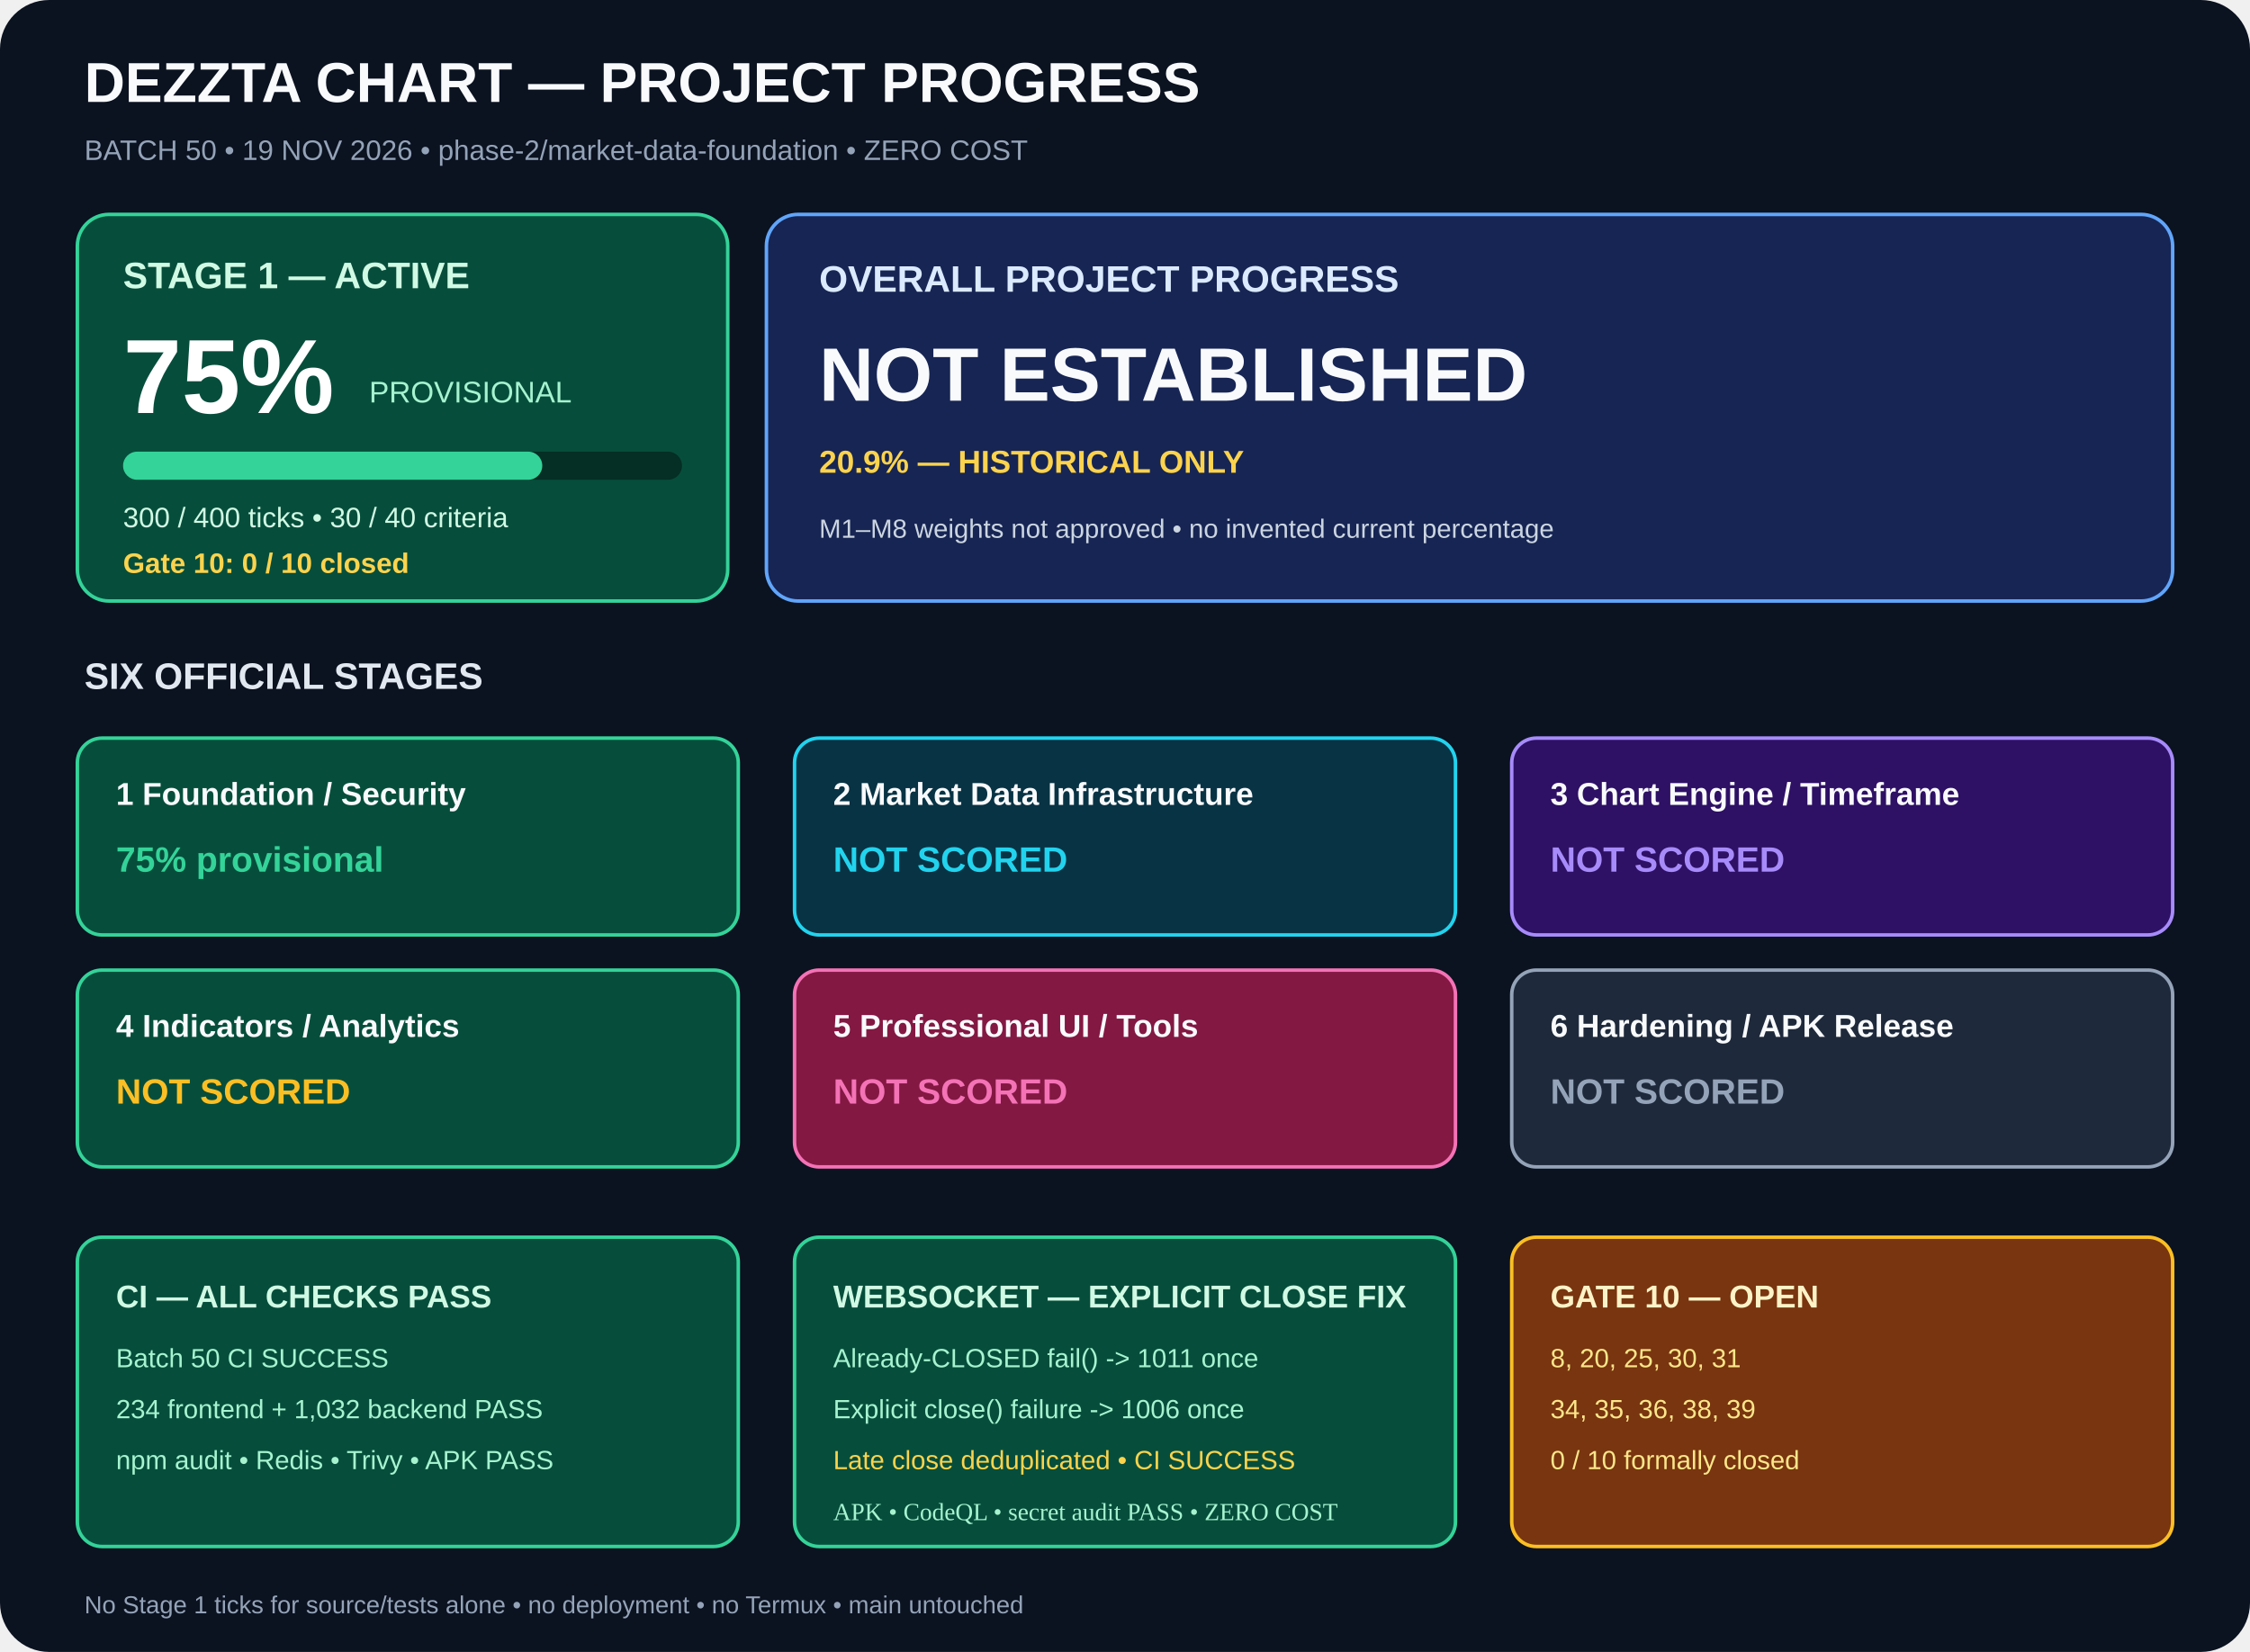
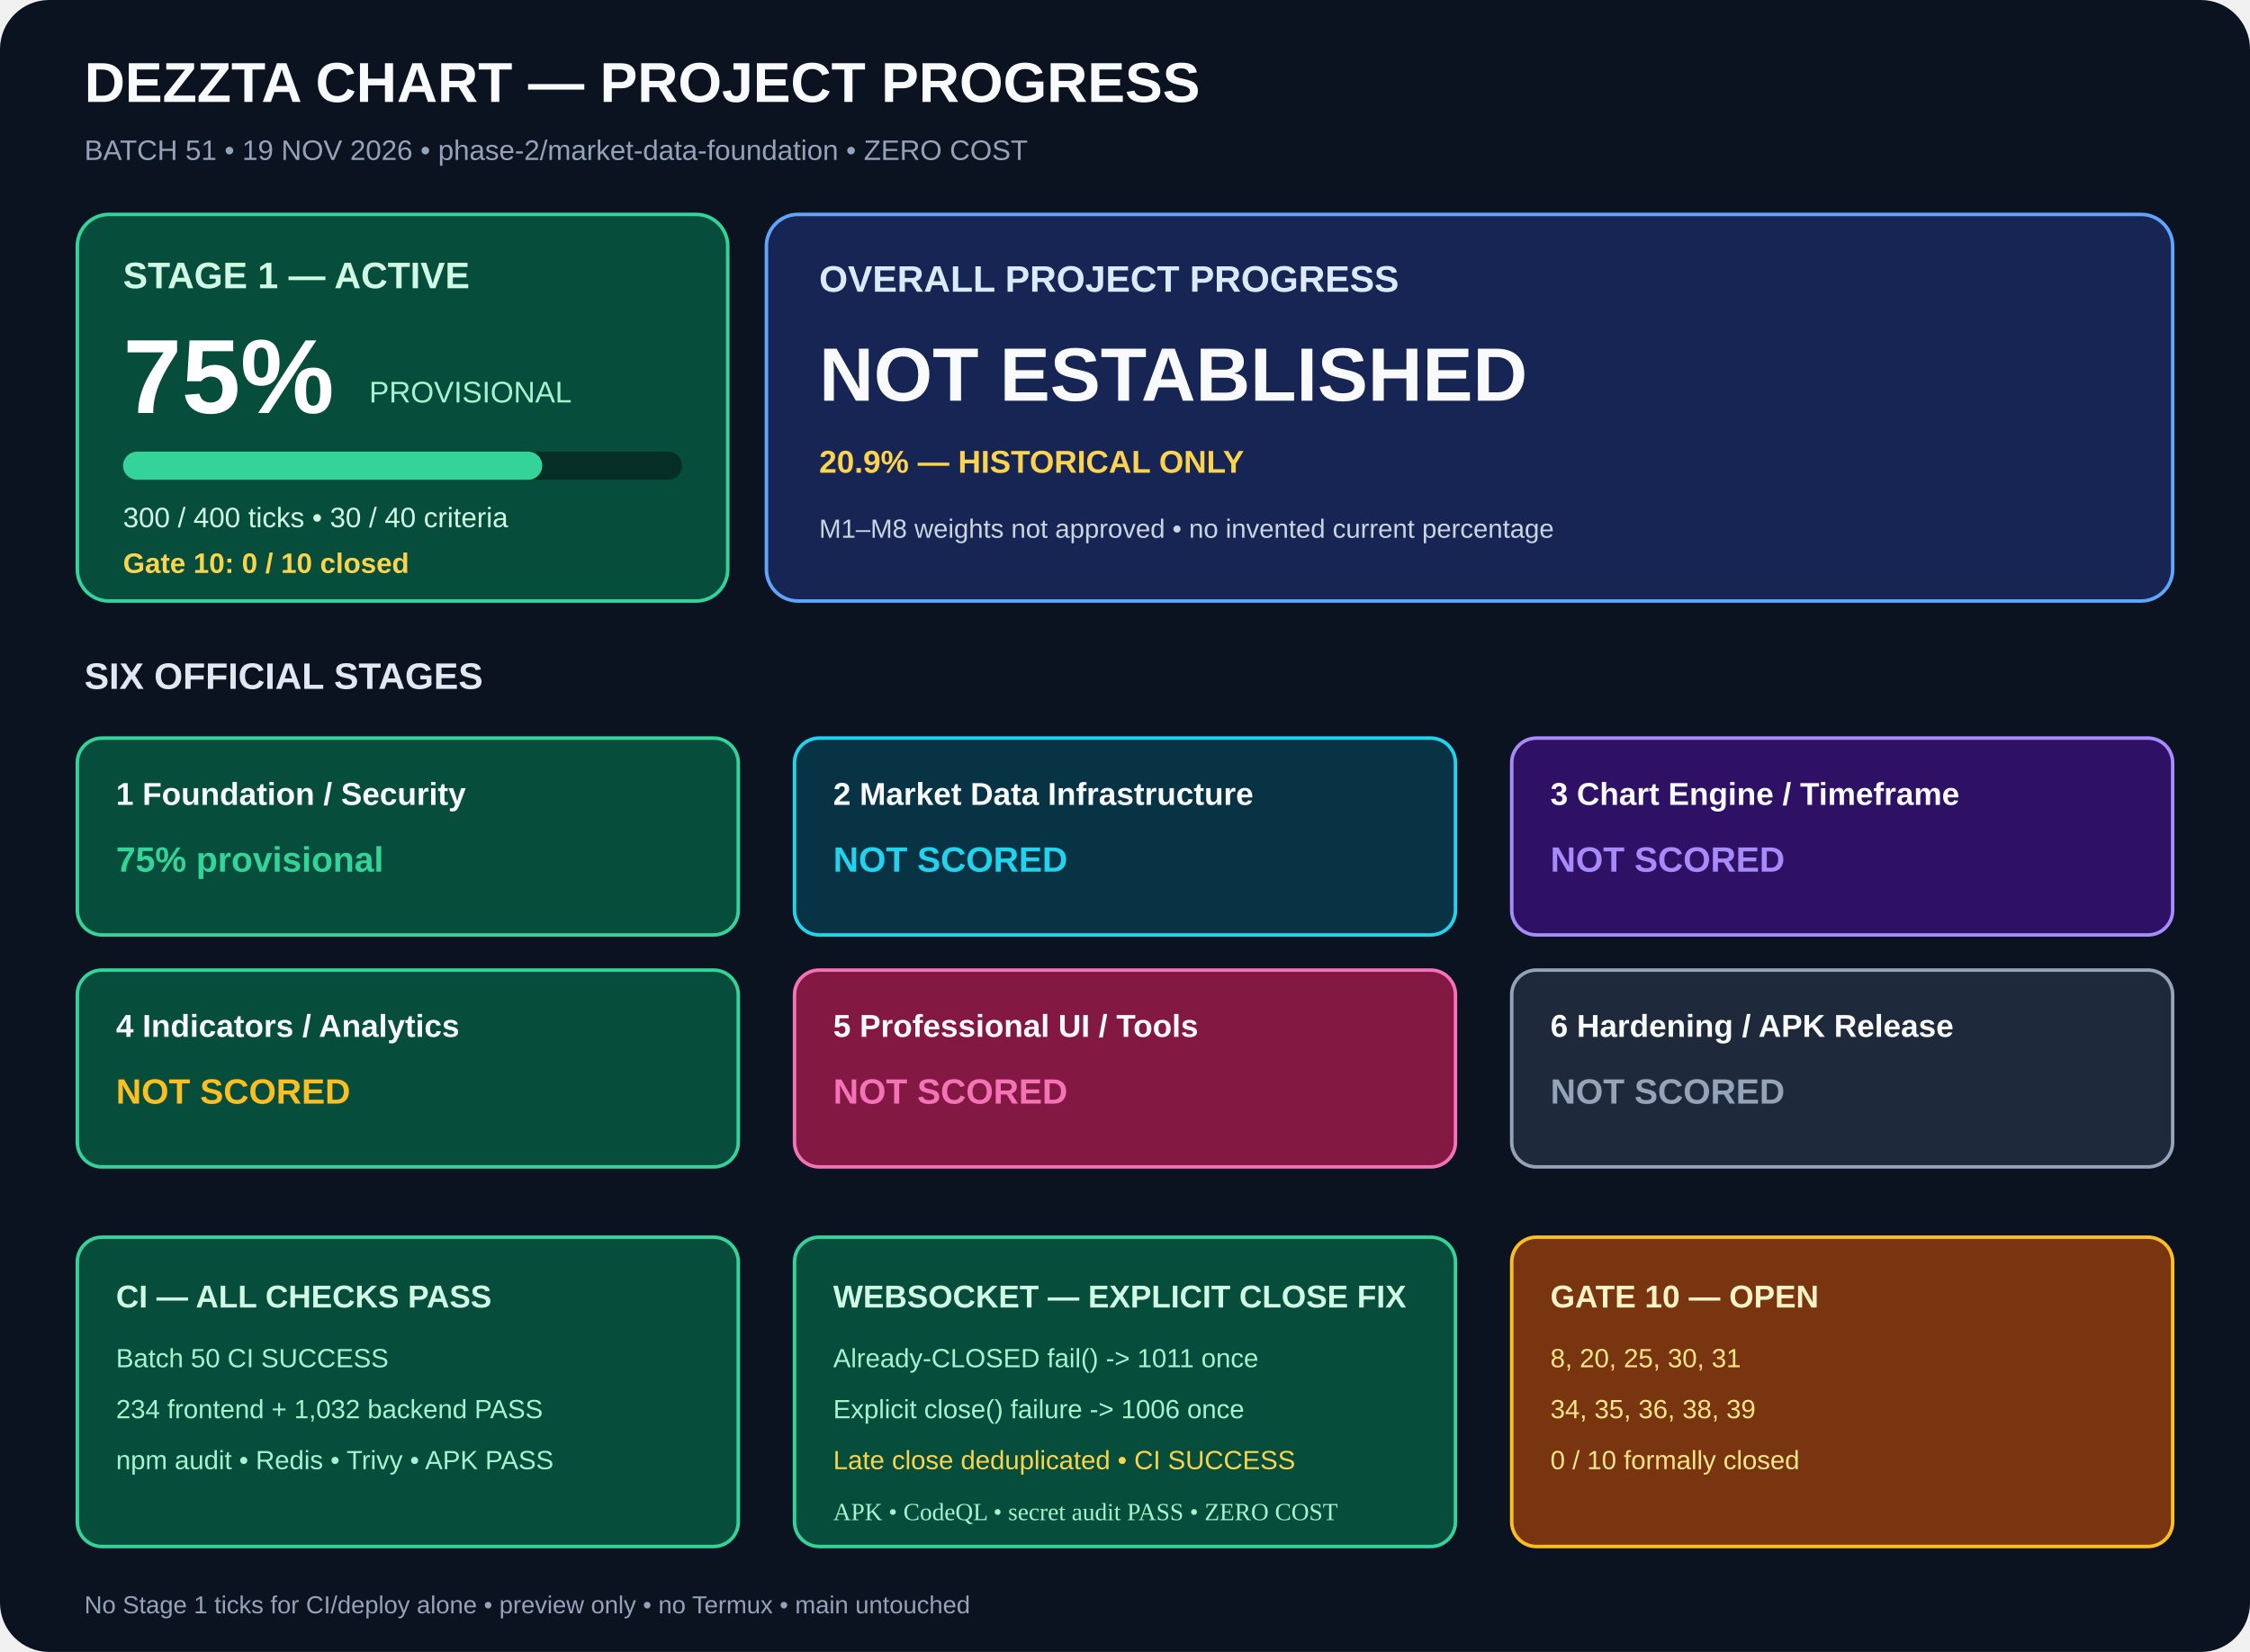
<svg xmlns="http://www.w3.org/2000/svg" width="1280" height="940" viewBox="0 0 1280 940" role="img" aria-labelledby="title desc">
  <rect width="1280" height="940" rx="28" fill="#0b1220" />
  <g font-family="Arial,sans-serif">
    <text x="48" y="58" fill="#f8fafc" font-size="32" font-weight="700">DEZZTA CHART — PROJECT PROGRESS</text>
-     <text x="48" y="91" fill="#94a3b8" font-size="16">BATCH 50 • 19 NOV 2026 • phase-2/market-data-foundation • ZERO COST</text>
+     <text x="48" y="91" fill="#94a3b8" font-size="16">BATCH 51 • 19 NOV 2026 • phase-2/market-data-foundation • ZERO COST</text>
    <rect x="44" y="122" width="370" height="220" rx="18" fill="#064e3b" stroke="#34d399" stroke-width="2" />
    <text x="70" y="164" fill="#d1fae5" font-size="21" font-weight="700">STAGE 1 — ACTIVE</text>
    <text x="70" y="235" fill="#fff" font-size="60" font-weight="700">75%</text>
    <text x="210" y="229" fill="#a7f3d0" font-size="17">PROVISIONAL</text>
    <rect x="70" y="257" width="318" height="16" rx="8" fill="#052e24" />
    <rect x="70" y="257" width="238.5" height="16" rx="8" fill="#34d399" />
    <text x="70" y="300" fill="#d1fae5" font-size="16">300 / 400 ticks • 30 / 40 criteria</text>
    <text x="70" y="326" fill="#fcd34d" font-size="16" font-weight="700">Gate 10: 0 / 10 closed</text>
    <rect x="436" y="122" width="800" height="220" rx="18" fill="#172554" stroke="#60a5fa" stroke-width="2" />
    <text x="466" y="166" fill="#dbeafe" font-size="21" font-weight="700">OVERALL PROJECT PROGRESS</text>
    <text x="466" y="228" fill="#f8fafc" font-size="43" font-weight="700">NOT ESTABLISHED</text>
    <text x="466" y="269" fill="#fcd34d" font-size="18" font-weight="700">20.9% — HISTORICAL ONLY</text>
    <text x="466" y="306" fill="#cbd5e1" font-size="15">M1–M8 weights not approved • no invented current percentage</text>
    <text x="48" y="392" fill="#e2e8f0" font-size="21" font-weight="700">SIX OFFICIAL STAGES</text>
    <rect x="44" y="420" width="376" height="112" rx="14" fill="#064e3b" stroke="#34d399" stroke-width="2" />
    <text x="66" y="458" fill="#f8fafc" font-size="18" font-weight="700">1  Foundation / Security</text>
    <text x="66" y="496" fill="#34d399" font-size="20" font-weight="700">75% provisional</text>
    <rect x="452" y="420" width="376" height="112" rx="14" fill="#083344" stroke="#22d3ee" stroke-width="2" />
    <text x="474" y="458" fill="#f8fafc" font-size="18" font-weight="700">2  Market Data Infrastructure</text>
    <text x="474" y="496" fill="#22d3ee" font-size="20" font-weight="700">NOT SCORED</text>
    <rect x="860" y="420" width="376" height="112" rx="14" fill="#2e1065" stroke="#a78bfa" stroke-width="2" />
    <text x="882" y="458" fill="#f8fafc" font-size="18" font-weight="700">3  Chart Engine / Timeframe</text>
    <text x="882" y="496" fill="#a78bfa" font-size="20" font-weight="700">NOT SCORED</text>
    <rect x="44" y="552" width="376" height="112" rx="14" fill="#064e3b" stroke="#34d399" stroke-width="2" />
    <text x="66" y="590" fill="#f8fafc" font-size="18" font-weight="700">4  Indicators / Analytics</text>
    <text x="66" y="628" fill="#fbbf24" font-size="20" font-weight="700">NOT SCORED</text>
    <rect x="452" y="552" width="376" height="112" rx="14" fill="#831843" stroke="#f472b6" stroke-width="2" />
    <text x="474" y="590" fill="#f8fafc" font-size="18" font-weight="700">5  Professional UI / Tools</text>
    <text x="474" y="628" fill="#f472b6" font-size="20" font-weight="700">NOT SCORED</text>
    <rect x="860" y="552" width="376" height="112" rx="14" fill="#1e293b" stroke="#94a3b8" stroke-width="2" />
    <text x="882" y="590" fill="#f8fafc" font-size="18" font-weight="700">6  Hardening / APK Release</text>
    <text x="882" y="628" fill="#94a3b8" font-size="20" font-weight="700">NOT SCORED</text>
    <rect x="44" y="704" width="376" height="176" rx="14" fill="#064e3b" stroke="#34d399" stroke-width="2" />
    <text x="66" y="744" fill="#d1fae5" font-size="18" font-weight="700">CI — ALL CHECKS PASS</text>
    <text x="66" y="778" fill="#a7f3d0" font-size="15">Batch 50 CI SUCCESS</text>
    <text x="66" y="807" fill="#a7f3d0" font-size="15">234 frontend + 1,032 backend PASS</text>
    <text x="66" y="836" fill="#a7f3d0" font-size="15">npm audit • Redis • Trivy • APK PASS</text>
    <rect x="452" y="704" width="376" height="176" rx="14" fill="#064e3b" stroke="#34d399" stroke-width="2" />
    <text x="474" y="744" fill="#d1fae5" font-size="18" font-weight="700">WEBSOCKET — EXPLICIT CLOSE FIX</text>
    <text x="474" y="778" fill="#a7f3d0" font-size="15">Already-CLOSED fail() -&gt; 1011 once</text>
    <text x="474" y="807" fill="#a7f3d0" font-size="15">Explicit close() failure -&gt; 1006 once</text>
    <text x="474" y="836" fill="#fcd34d" font-size="15">Late close deduplicated • CI SUCCESS</text>
    <rect x="860" y="704" width="376" height="176" rx="14" fill="#78350f" stroke="#fbbf24" stroke-width="2" />
    <text x="882" y="744" fill="#fef3c7" font-size="18" font-weight="700">GATE 10 — OPEN</text>
    <text x="882" y="778" fill="#fde68a" font-size="15">8, 20, 25, 30, 31</text>
    <text x="882" y="807" fill="#fde68a" font-size="15">34, 35, 36, 38, 39</text>
    <text x="882" y="836" fill="#fde68a" font-size="15">0 / 10 formally closed</text>
-     <text x="48" y="918" fill="#94a3b8" font-size="14">No Stage 1 ticks for source/tests alone • no deployment • no Termux • main untouched</text>
+     <text x="48" y="918" fill="#94a3b8" font-size="14">No Stage 1 ticks for CI/deploy alone • preview only • no Termux • main untouched</text>
  </g>
  <text x="474" y="865" fill="#a7f3d0" font-size="14">APK • CodeQL • secret audit PASS • ZERO COST</text>
</svg>
